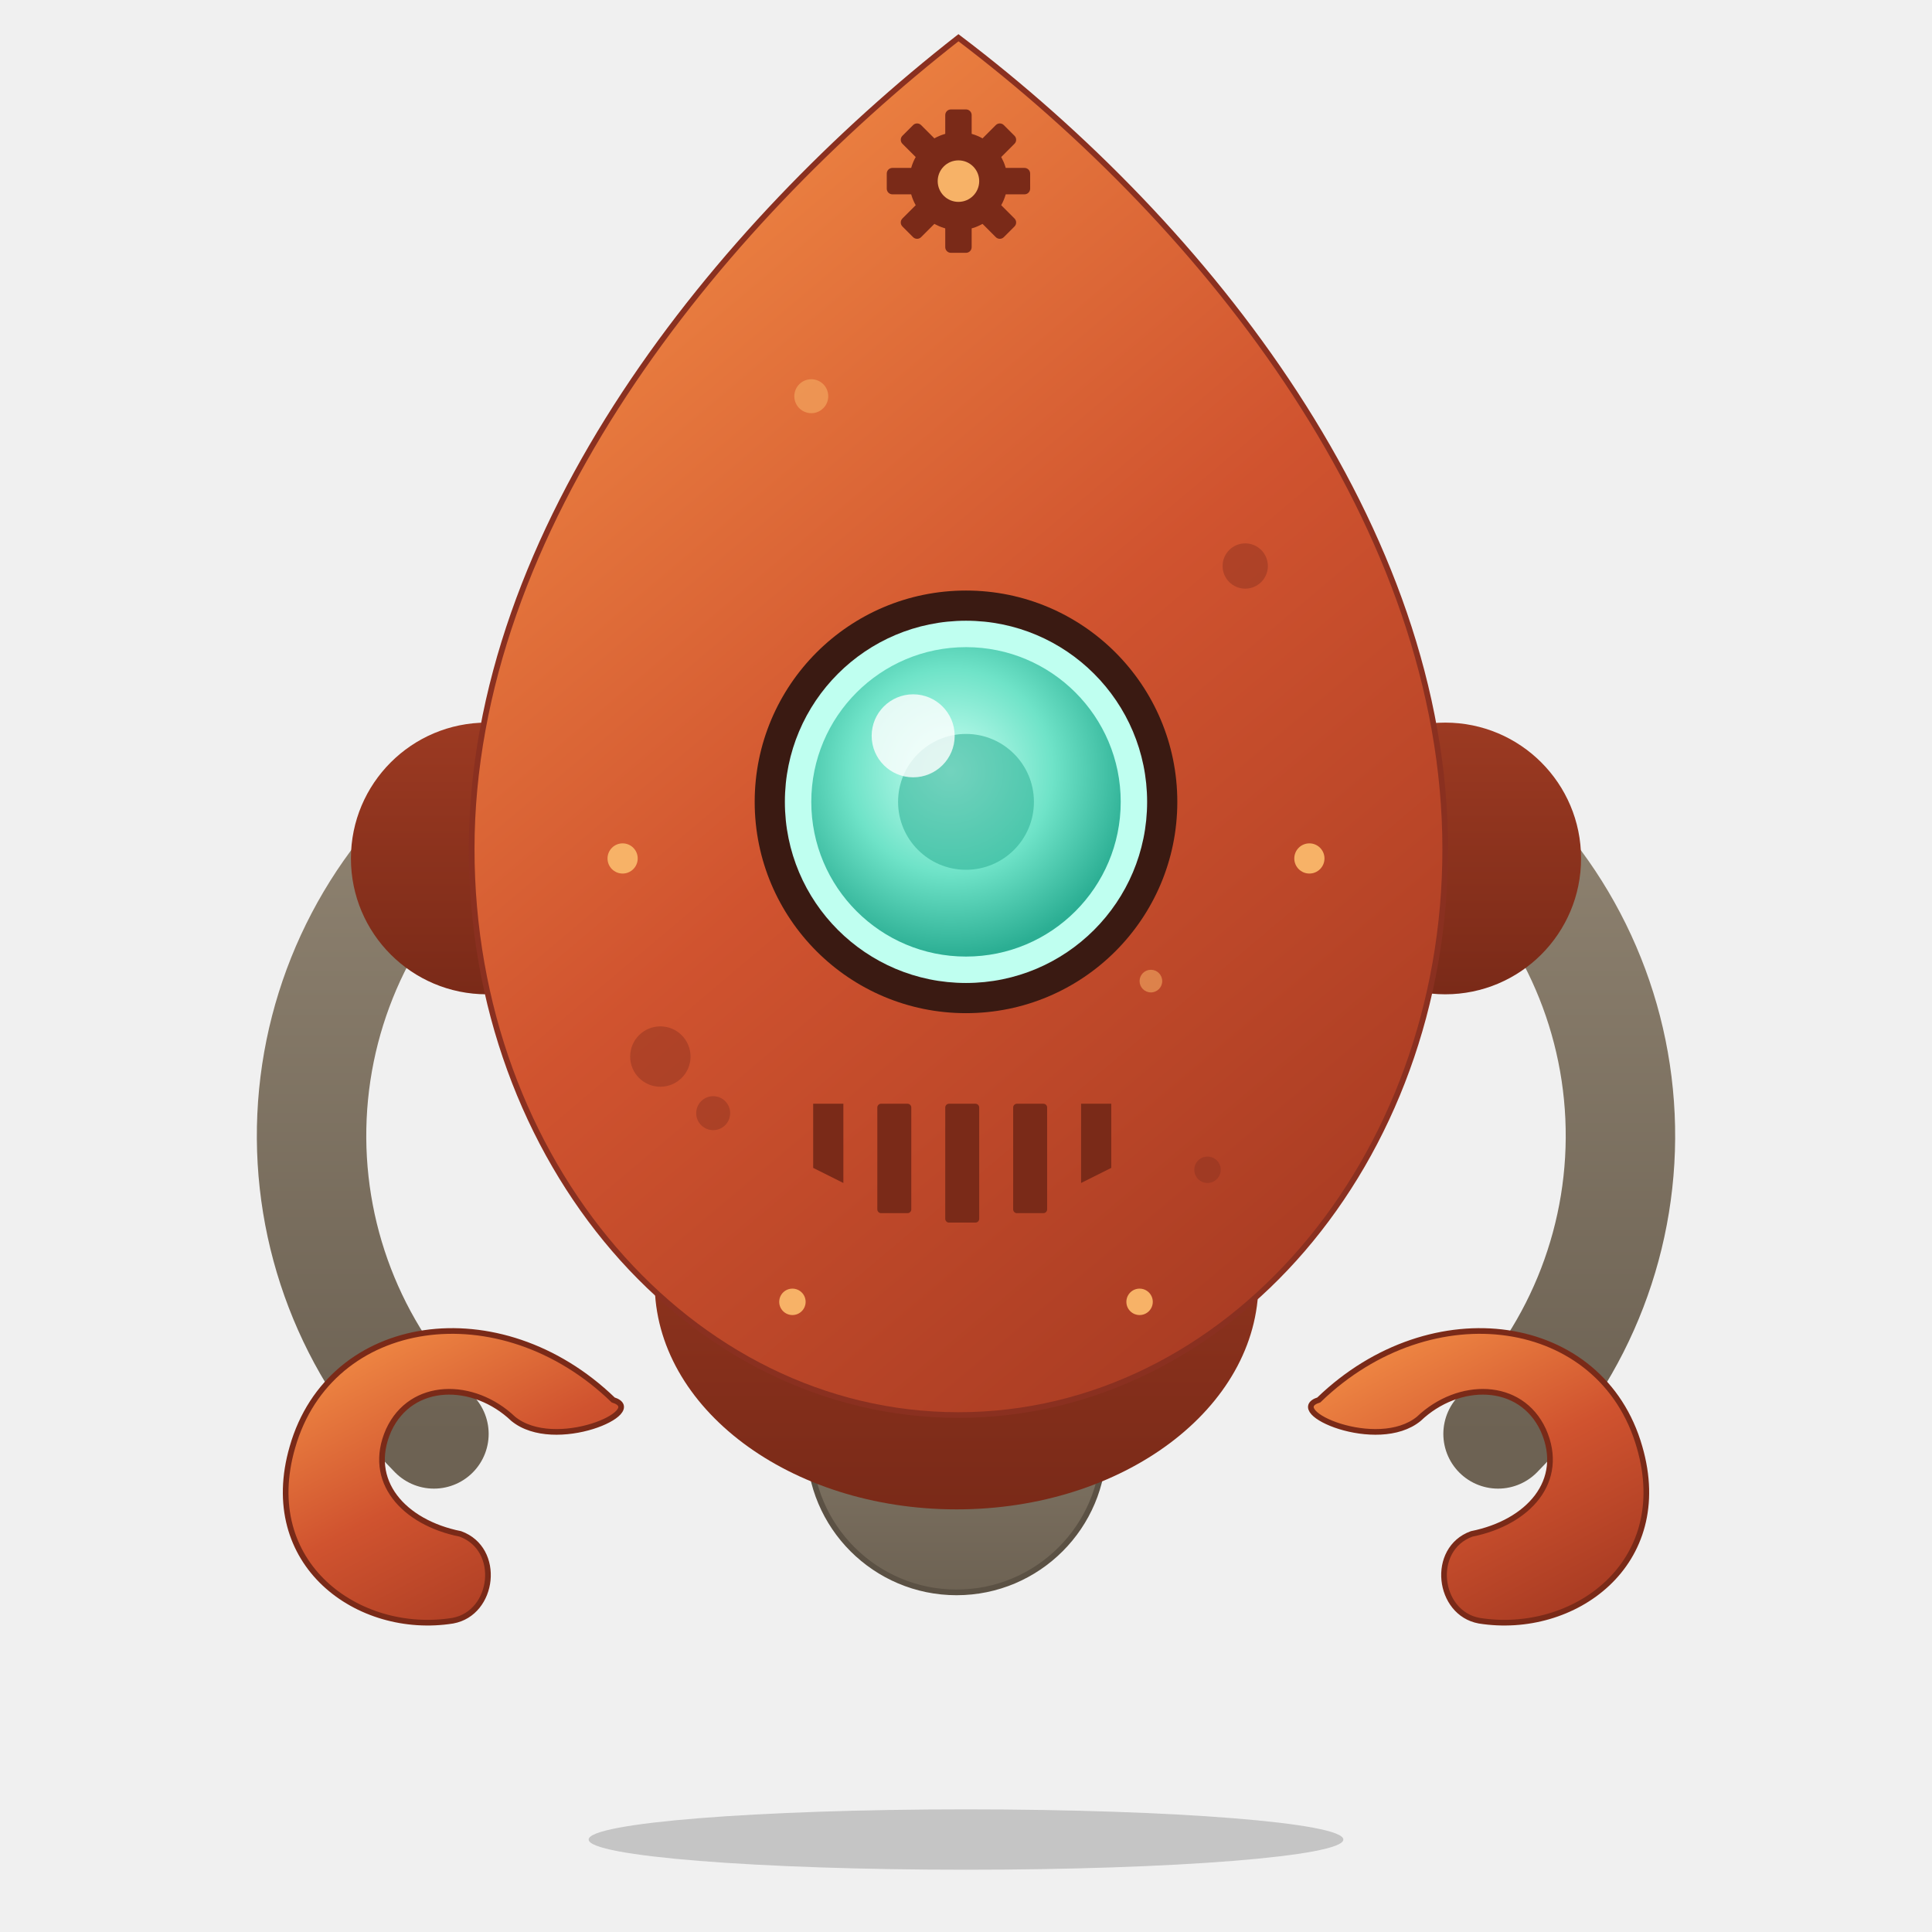
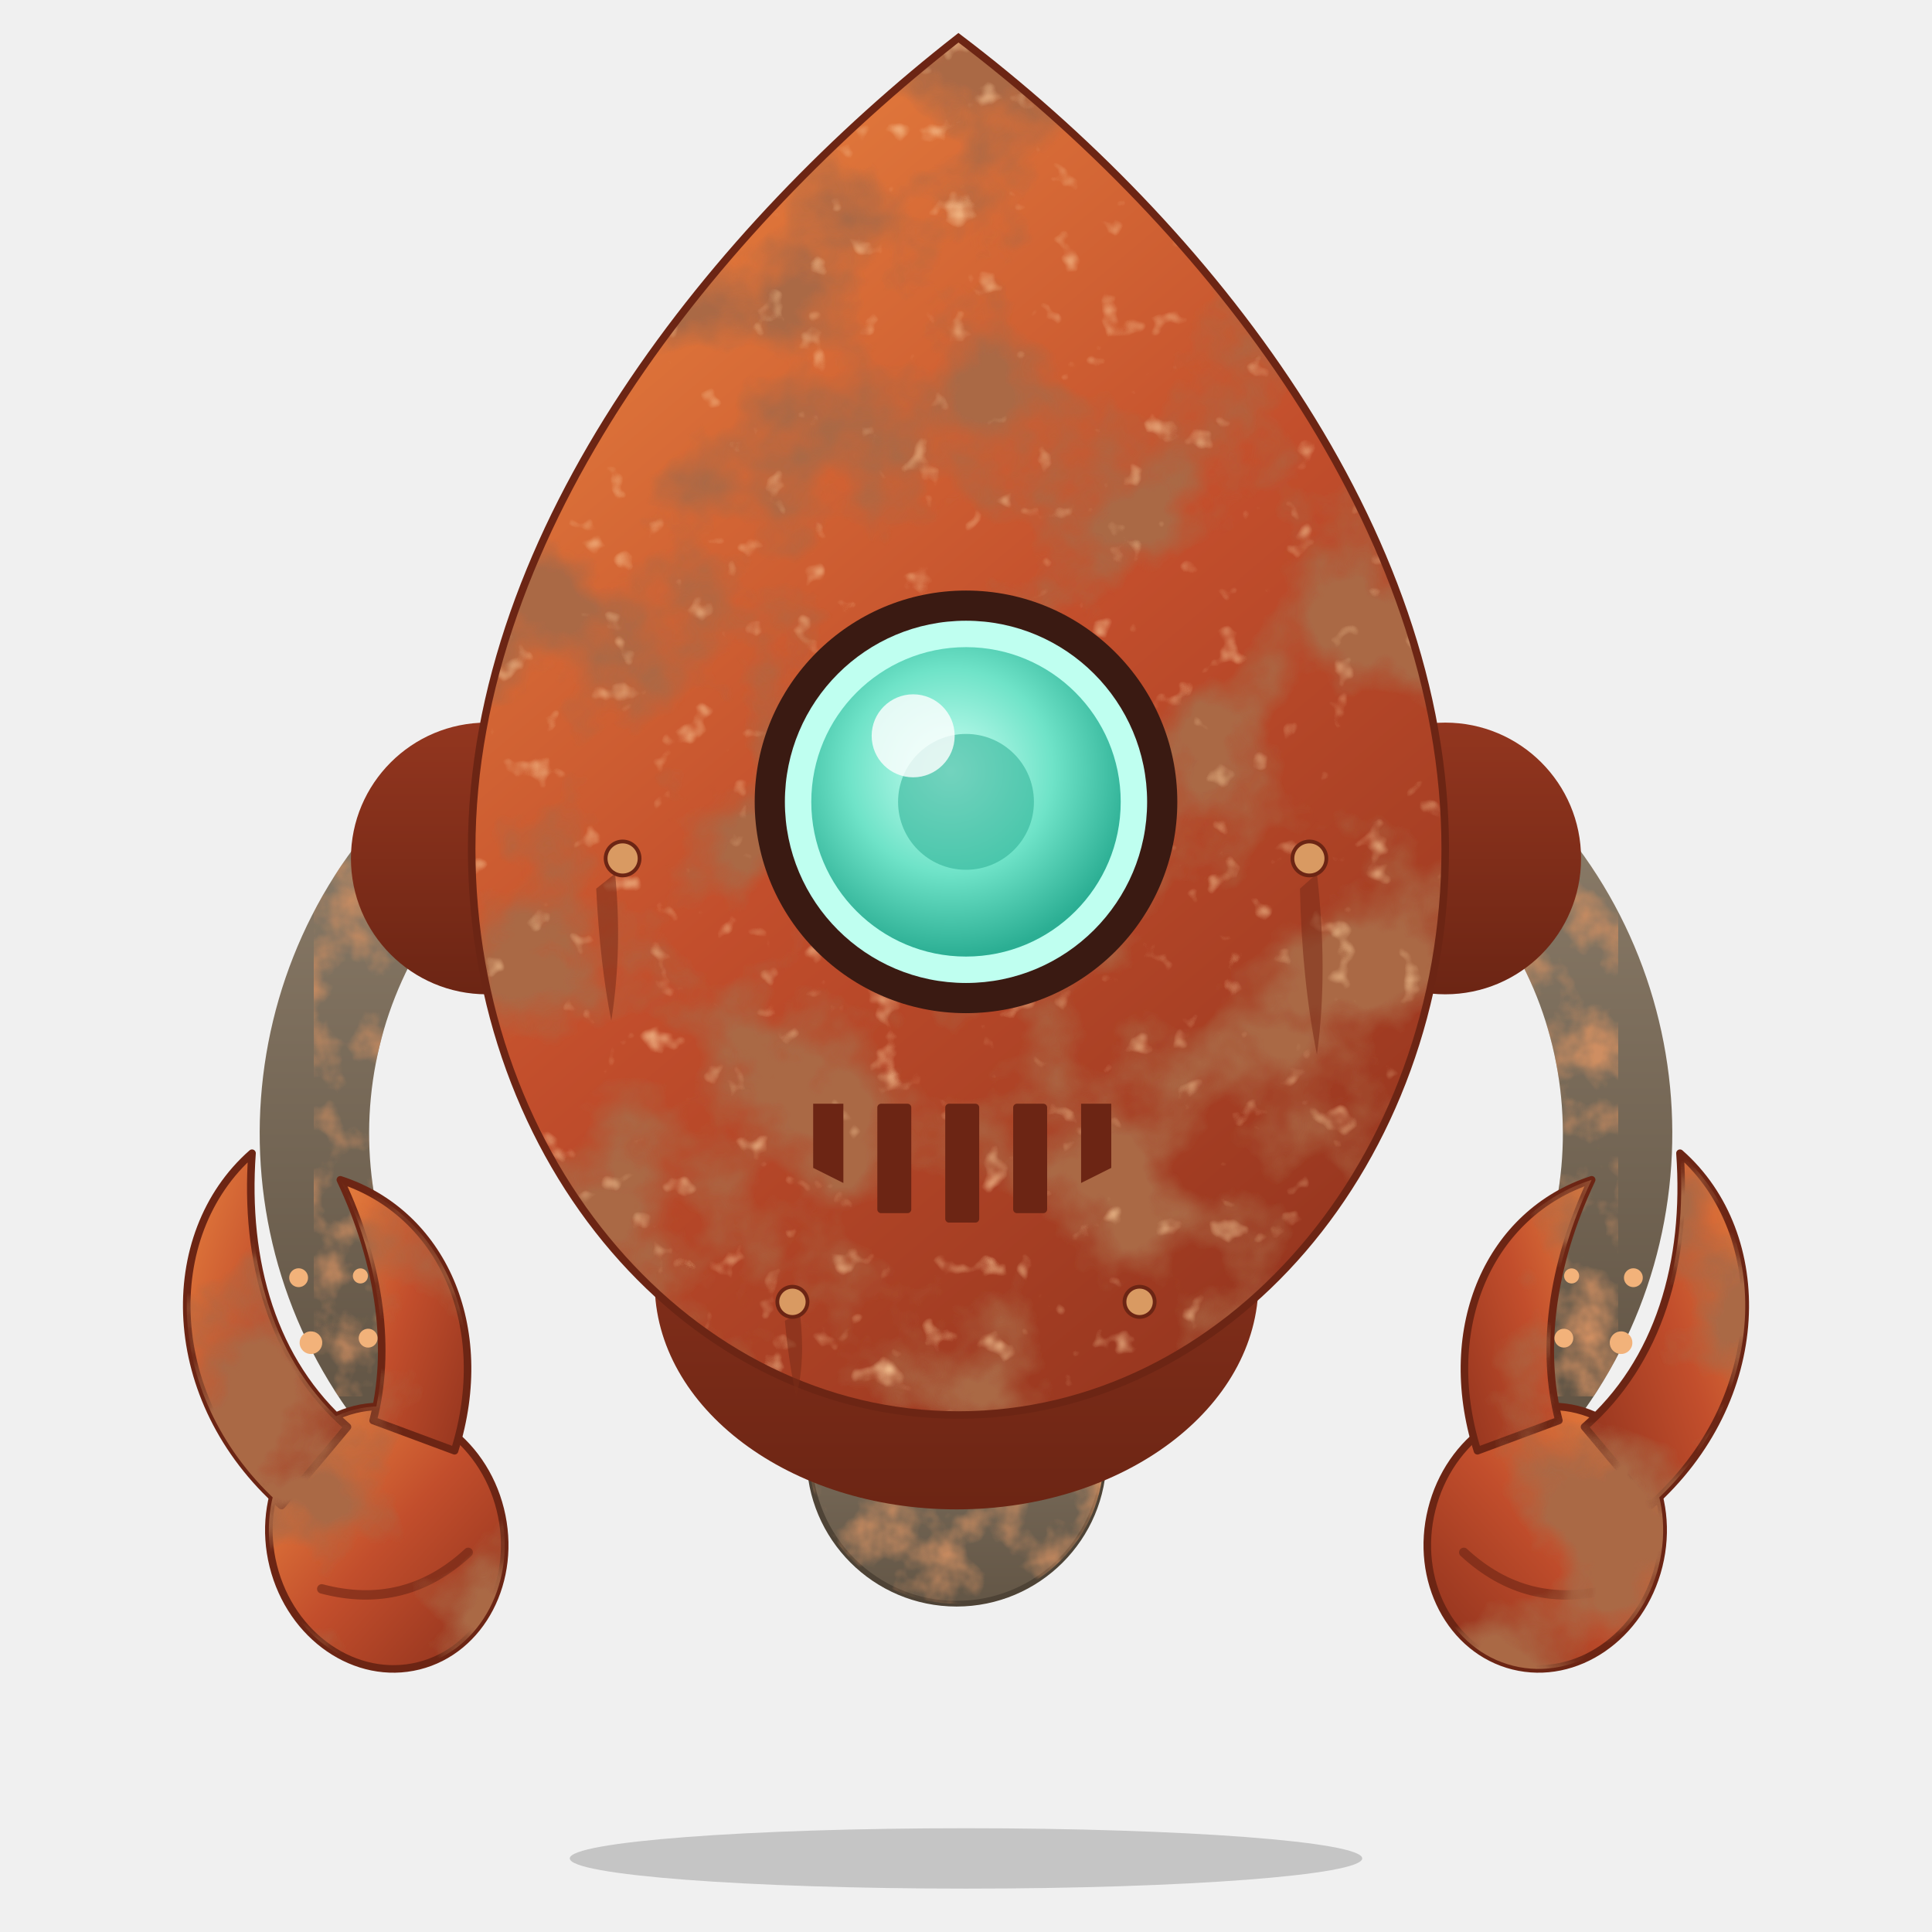
- <svg xmlns="http://www.w3.org/2000/svg" viewBox="0 0 1024 1024" width="1024" height="1024" role="img" aria-label="rustyrobo logo">
+ <svg xmlns="http://www.w3.org/2000/svg" viewBox="0 0 1024 1024" width="1024" height="1024" role="img" aria-label="Rustyrobo logo">
  <defs>
    <linearGradient id="body" x1="0.2" y1="0" x2="0.8" y2="1">
-       <stop offset="0" stop-color="#F28C45" />
-       <stop offset="0.5" stop-color="#D0532F" />
-       <stop offset="1" stop-color="#A63A22" />
+       <stop offset="0" stop-color="#E8823F" />
+       <stop offset="0.5" stop-color="#C24E2C" />
+       <stop offset="1" stop-color="#93341E" />
    </linearGradient>
    <linearGradient id="dark" x1="0" y1="0" x2="0" y2="1">
-       <stop offset="0" stop-color="#9C3A22" />
-       <stop offset="1" stop-color="#7A2A18" />
+       <stop offset="0" stop-color="#93361F" />
+       <stop offset="1" stop-color="#6C2514" />
    </linearGradient>
    <linearGradient id="iron" x1="0" y1="0" x2="0" y2="1">
-       <stop offset="0" stop-color="#8E8270" />
-       <stop offset="1" stop-color="#6D6253" />
+       <stop offset="0" stop-color="#8A7B68" />
+       <stop offset="1" stop-color="#635646" />
    </linearGradient>
    <radialGradient id="lens" cx="0.45" cy="0.4" r="0.6">
      <stop offset="0" stop-color="#C9FFF2" />
      <stop offset="0.55" stop-color="#6FE3C8" />
      <stop offset="1" stop-color="#2BAE93" />
    </radialGradient>
+     <filter id="corrosion" x="0" y="0" width="100%" height="100%">
+       <feTurbulence type="fractalNoise" baseFrequency="0.011" numOctaves="5" seed="11" />
+       <feColorMatrix values="0 0 0 0 0.40  0 0 0 0 0.14  0 0 0 0 0.06  4.5 0 0 0 -2.05" />
+       <feComposite in2="SourceGraphic" operator="in" />
+     </filter>
+     <filter id="flakes" x="0" y="0" width="100%" height="100%">
+       <feTurbulence type="fractalNoise" baseFrequency="0.05" numOctaves="3" seed="4" />
+       <feColorMatrix values="0 0 0 0 0.96  0 0 0 0 0.60  0 0 0 0 0.32  0 3.2 0 0 -2.15" />
+       <feComposite in2="SourceGraphic" operator="in" />
+     </filter>
+     <filter id="iron-rust" x="0" y="0" width="100%" height="100%">
+       <feTurbulence type="fractalNoise" baseFrequency="0.035" numOctaves="4" seed="3" />
+       <feColorMatrix values="0 0 0 0 0.62  0 0 0 0 0.27  0 0 0 0 0.12  2.6 0 0 0 -1.15" />
+       <feComposite in2="SourceGraphic" operator="in" />
+     </filter>
+     <path id="head" d="M508 20 C 380 120, 250 280, 250 450 A 258 300 0 0 0 766 450 C 766 280, 640 120, 508 20 Z" />
+     <g id="pincer">
+       <ellipse cx="0" cy="0" rx="62" ry="70" fill="url(#body)" stroke="#6C2514" stroke-width="4" />
+       <path d="M-50 -30 C -98 -100 -78 -185 -20 -215 C -38 -160 -36 -105 -6 -62 Z" fill="url(#body)" stroke="#6C2514" stroke-width="4" stroke-linejoin="round" />
+       <path d="M46 -36 C 82 -95 70 -160 22 -190 C 32 -140 26 -95 8 -62 Z" fill="url(#body)" stroke="#6C2514" stroke-width="4" stroke-linejoin="round" />
+       <g fill="#F2B27A">
+         <circle cx="-14" cy="-110" r="6" />
+         <circle cx="-12" cy="-145" r="5" />
+         <circle cx="16" cy="-105" r="5" />
+         <circle cx="20" cy="-138" r="4" />
+       </g>
+       <path d="M-40 18 Q 0 40 40 18" fill="none" stroke="#6C2514" stroke-width="5" stroke-linecap="round" opacity="0.6" />
+     </g>
+     <g id="pincer-mask" fill="#fff">
+       <ellipse cx="0" cy="0" rx="62" ry="70" />
+       <path d="M-50 -30 C -98 -100 -78 -185 -20 -215 C -38 -160 -36 -105 -6 -62 Z" />
+       <path d="M46 -36 C 82 -95 70 -160 22 -190 C 32 -140 26 -95 8 -62 Z" />
+     </g>
  </defs>
-   <ellipse cx="512" cy="975" rx="200" ry="16" fill="#000" opacity="0.18" />
-   <path d="M245 430 A225 225 0 0 0 230 760" fill="none" stroke="url(#iron)" stroke-width="58" stroke-linecap="round" />
-   <path d="M779 430 A225 225 0 0 1 794 760" fill="none" stroke="url(#iron)" stroke-width="58" stroke-linecap="round" />
+   <ellipse cx="512" cy="985" rx="210" ry="16" fill="#000" opacity="0.18" />
+   <g>
+     <path d="M245 430 A225 225 0 0 0 215 740" fill="none" stroke="url(#iron)" stroke-width="58" stroke-linecap="round" />
+     <path d="M779 430 A225 225 0 0 1 809 740" fill="none" stroke="url(#iron)" stroke-width="58" stroke-linecap="round" />
+     <g filter="url(#iron-rust)">
+       <path d="M245 430 A225 225 0 0 0 215 740" fill="none" stroke="#fff" stroke-width="58" stroke-linecap="round" />
+       <path d="M779 430 A225 225 0 0 1 809 740" fill="none" stroke="#fff" stroke-width="58" stroke-linecap="round" />
+     </g>
+   </g>
  <circle cx="258" cy="455" r="72" fill="url(#dark)" />
  <circle cx="766" cy="455" r="72" fill="url(#dark)" />
-   <g fill="url(#body)" stroke="#7A2A18" stroke-width="3">
-     <path d="M325 742 c-60 -58 -150 -45 -170 25 c-18 62 35 100 85 92 c22 -4 26 -38 4 -46 c-30 -6 -50 -28 -38 -55 c12 -26 45 -26 66 -6 c22 18 72 -4 53 -10 z" />
-     <path d="M699 742 c60 -58 150 -45 170 25 c18 62 -35 100 -85 92 c-22 -4 -26 -38 -4 -46 c30 -6 50 -28 38 -55 c-12 -26 -45 -26 -66 -6 c-22 18 -72 -4 -53 -10 z" />
+   <use href="#pincer" transform="translate(205 815) rotate(-14)" />
+   <use href="#pincer" transform="translate(819 815) scale(-1 1) rotate(-14)" />
+   <g filter="url(#corrosion)">
+     <use href="#pincer-mask" transform="translate(205 815) rotate(-14)" />
+     <use href="#pincer-mask" transform="translate(819 815) scale(-1 1) rotate(-14)" />
  </g>
-   <circle cx="507" cy="766" r="78" fill="url(#iron)" stroke="#5B5144" stroke-width="3" />
+   <circle cx="507" cy="772" r="78" fill="url(#iron)" stroke="#4E4336" stroke-width="3" />
+   <circle cx="507" cy="772" r="78" fill="#fff" filter="url(#iron-rust)" />
  <ellipse cx="507" cy="680" rx="160" ry="120" fill="url(#dark)" />
-   <path d="M508 20 C 380 120, 250 280, 250 450 A 258 300 0 0 0 766 450 C 766 280, 640 120, 508 20 Z" fill="url(#body)" stroke="#8A3020" stroke-width="3" />
-   <g fill="#8A3020" opacity="0.45">
-     <circle cx="350" cy="560" r="16" />
-     <circle cx="378" cy="590" r="9" />
-     <circle cx="660" cy="300" r="12" />
-     <circle cx="640" cy="620" r="7" />
-   </g>
-   <g fill="#F7B267" opacity="0.55">
-     <circle cx="430" cy="210" r="9" />
-     <circle cx="610" cy="520" r="6" />
+   <use href="#head" fill="url(#body)" />
+   <use href="#head" fill="#fff" filter="url(#corrosion)" />
+   <use href="#head" fill="#fff" filter="url(#flakes)" />
+   <use href="#head" fill="none" stroke="#6C2514" stroke-width="4" />
+   <g fill="#7A2C17" opacity="0.55">
+     <path d="M326 463 q4 40 -2 78 q-6 -30 -8 -70 z" />
+     <path d="M698 463 q6 52 0 96 q-8 -40 -9 -88 z" />
+     <path d="M424 696 q3 26 -2 44 q-4 -18 -6 -40 z" />
  </g>
  <circle cx="512" cy="425" r="112" fill="#3A1A12" />
  <circle cx="512" cy="425" r="96" fill="#BFFFF0" />
  <circle cx="512" cy="425" r="82" fill="url(#lens)" />
  <circle cx="512" cy="425" r="36" fill="#2BAE93" opacity="0.55" />
  <circle cx="484" cy="390" r="22" fill="#FFFFFF" opacity="0.8" />
-   <g fill="#7A2A18">
+   <g fill="#6C2514">
    <path d="M431 585 h16 v42 l-16 -8 z" />
    <rect x="465" y="585" width="18" height="58" rx="2" />
    <rect x="501" y="585" width="18" height="63" rx="2" />
    <rect x="537" y="585" width="18" height="58" rx="2" />
    <path d="M573 585 h16 v34 l-16 8 z" />
  </g>
-   <g fill="#F7B267">
-     <circle cx="330" cy="455" r="8" />
-     <circle cx="694" cy="455" r="8" />
-     <circle cx="420" cy="690" r="7" />
-     <circle cx="604" cy="690" r="7" />
-   </g>
-   <g transform="translate(508 96)">
-     <g fill="#7A2A18">
-       <circle r="26" />
-       <rect x="-7" y="-38" width="14" height="16" rx="3" />
-       <rect x="-7" y="22" width="14" height="16" rx="3" />
-       <rect x="-38" y="-7" width="16" height="14" rx="3" />
-       <rect x="22" y="-7" width="16" height="14" rx="3" />
-       <g transform="rotate(45)">
-         <rect x="-7" y="-38" width="14" height="16" rx="3" />
-         <rect x="-7" y="22" width="14" height="16" rx="3" />
-         <rect x="-38" y="-7" width="16" height="14" rx="3" />
-         <rect x="22" y="-7" width="16" height="14" rx="3" />
-       </g>
-     </g>
-     <circle r="11" fill="#F7B267" />
+   <g fill="#D99A62" stroke="#6C2514" stroke-width="2">
+     <circle cx="330" cy="455" r="9" />
+     <circle cx="694" cy="455" r="9" />
+     <circle cx="420" cy="690" r="8" />
+     <circle cx="604" cy="690" r="8" />
  </g>
</svg>
